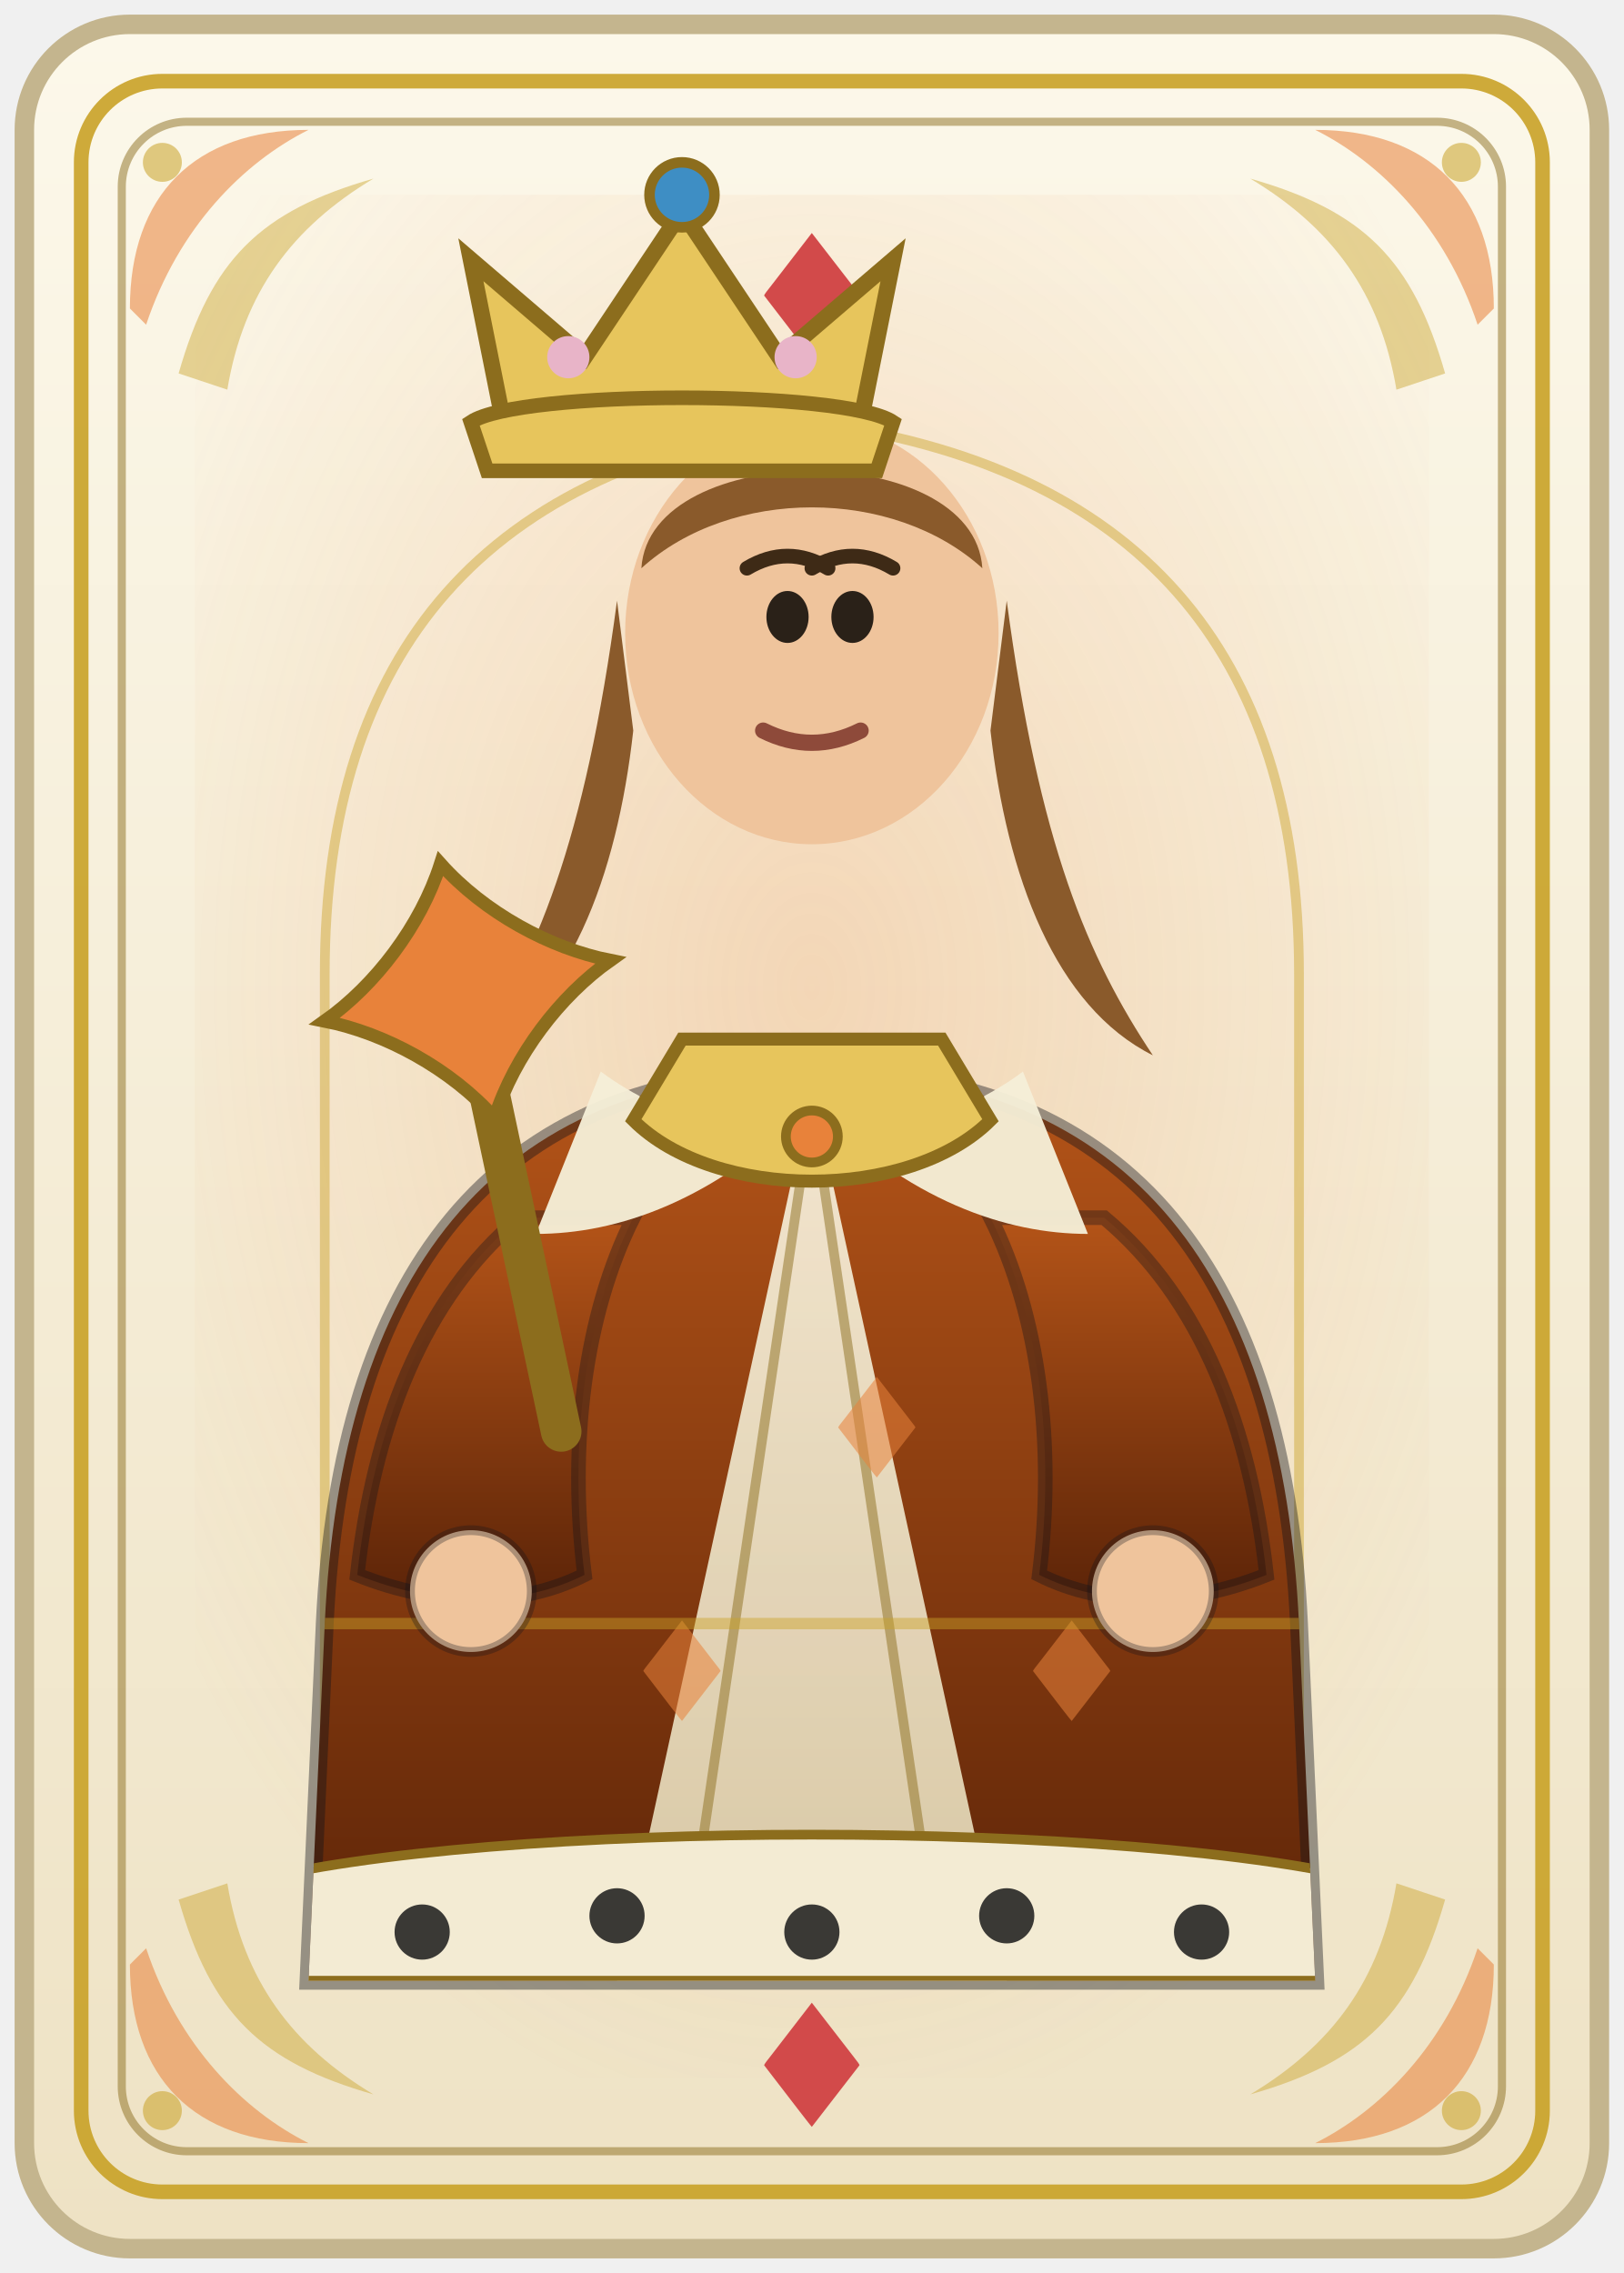
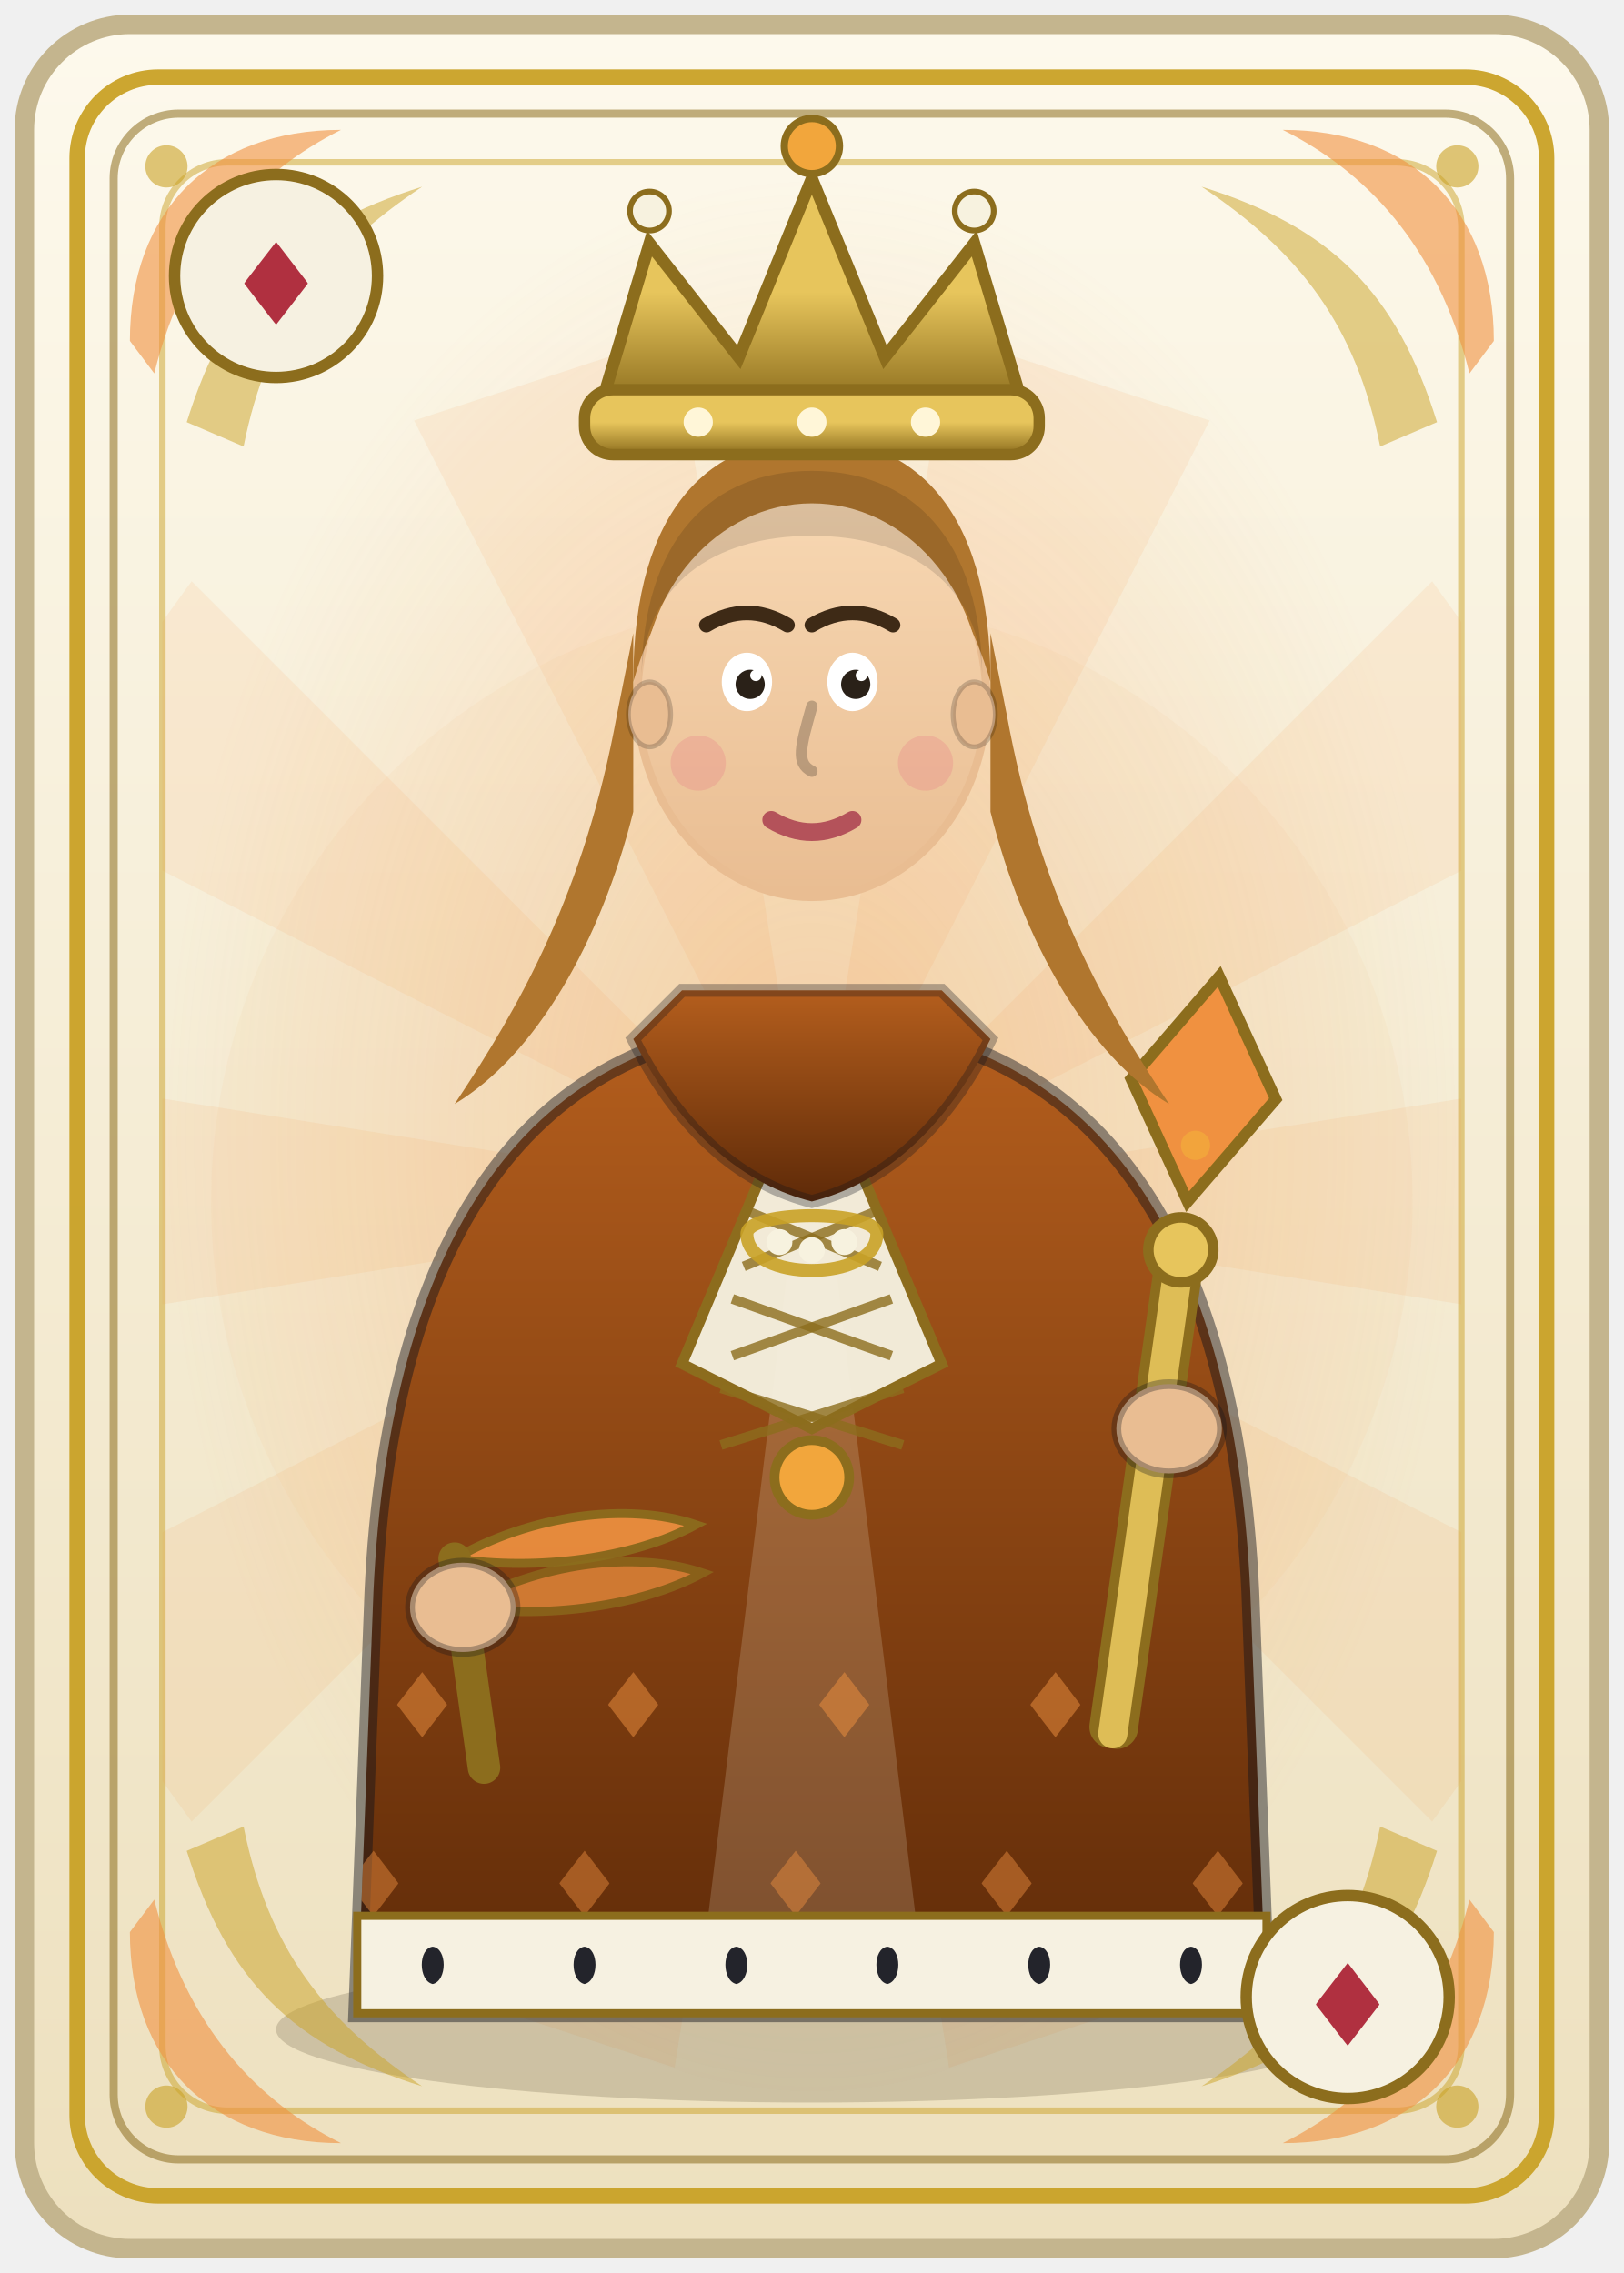
<svg xmlns="http://www.w3.org/2000/svg" viewBox="0 0 200 280">
  <defs>
    <linearGradient id="bg" x1="0" y1="0" x2="0" y2="1">
-       <stop offset="0" stop-color="#FCF8EA" />
-       <stop offset="1" stop-color="#EEE2C4" />
+       <stop offset="0" stop-color="#FDF9EC" />
+       <stop offset="1" stop-color="#EDE0BE" />
    </linearGradient>
    <linearGradient id="robe" x1="0" y1="0" x2="0" y2="1">
-       <stop offset="0" stop-color="#B45418" />
-       <stop offset="1" stop-color="#5C2408" />
+       <stop offset="0" stop-color="#B45E1D" />
+       <stop offset="1" stop-color="#5E2A08" />
    </linearGradient>
-     <linearGradient id="inner" x1="0" y1="0" x2="0" y2="1">
-       <stop offset="0" stop-color="#F8F2DE" />
-       <stop offset="1" stop-color="#E2D5B2" />
+     <linearGradient id="metalGrad" x1="0" y1="0" x2="0" y2="1">
+       <stop offset="0" stop-color="#E7C55C" />
+       <stop offset="0.5" stop-color="#E7C55C" />
+       <stop offset="1" stop-color="#8C6D1D" />
    </linearGradient>
-     <radialGradient id="halo" cx="0.5" cy="0.42" r="0.62">
-       <stop offset="0" stop-color="#E8823A" stop-opacity="0.22" />
-       <stop offset="1" stop-color="#E8823A" stop-opacity="0" />
+     <linearGradient id="skinGrad" x1="0" y1="0" x2="0" y2="1">
+       <stop offset="0" stop-color="#F7D7B2" />
+       <stop offset="1" stop-color="#E9BD92" />
+     </linearGradient>
+     <radialGradient id="halo" cx="0.5" cy="0.5" r="0.5">
+       <stop offset="0" stop-color="#F09140" stop-opacity="0.30" />
+       <stop offset="1" stop-color="#F09140" stop-opacity="0" />
    </radialGradient>
-     <clipPath id="robeClip">
-       <path d="M100 132 C60 132 42 158 40 200 L38 244 L162 244 L160 200 C158 158 140 132 100 132 Z" />
+     <clipPath id="artClip">
+       <rect x="20" y="20" width="160" height="240" rx="8" />
    </clipPath>
  </defs>
  <rect x="3" y="3" width="194" height="274" rx="13" fill="url(#bg)" stroke="#C4B58E" stroke-width="2.4" />
-   <rect x="10" y="10" width="180" height="260" rx="10" fill="none" stroke="#C9A227" stroke-width="1.8" opacity="0.9" />
-   <rect x="15" y="15" width="170" height="250" rx="8" fill="none" stroke="#8C6D1D" stroke-width="1" opacity="0.5" />
-   <g transform="translate(16 16)" opacity="0.55">
-     <path d="M0 22 C0 8 8 0 22 0 C14 4 6 12 2 24 Z" fill="#E8823A" />
-     <path d="M6 30 C10 16 16 10 30 6 C20 12 14 20 12 32 Z" fill="#C9A227" opacity="0.8" />
-     <circle cx="4" cy="4" r="2.4" fill="#C9A227" />
+   <rect x="9.5" y="9.5" width="181" height="261" rx="10" fill="none" stroke="#C9A227" stroke-width="1.9" opacity="0.95" />
+   <rect x="14" y="14" width="172" height="252" rx="8" fill="none" stroke="#8C6D1D" stroke-width="1" opacity="0.55" />
+   <rect x="20" y="20" width="160" height="240" rx="8" fill="none" stroke="#C9A227" stroke-width="0.8" opacity="0.5" />
+   <g clip-path="url(#artClip)">
+     <rect x="20" y="20" width="160" height="240" fill="url(#halo)" />
+     <g clip-path="url(#artClip)">
+       <path d="M100 148 L206.7 131.1 L206.7 164.9 Z" fill="#F09140" opacity="0.10" />
+       <path d="M100 148 L196.2 197.0 L176.4 224.4 Z" fill="#F09140" opacity="0.10" />
+       <path d="M100 148 L149.0 244.2 L116.9 254.7 Z" fill="#F09140" opacity="0.10" />
+       <path d="M100 148 L83.1 254.7 L51.0 244.2 Z" fill="#F09140" opacity="0.10" />
+       <path d="M100 148 L23.6 224.4 L3.8 197.0 Z" fill="#F09140" opacity="0.10" />
+       <path d="M100 148 L-6.7 164.9 L-6.7 131.1 Z" fill="#F09140" opacity="0.10" />
+       <path d="M100 148 L3.8 99.0 L23.6 71.6 Z" fill="#F09140" opacity="0.10" />
+       <path d="M100 148 L51.0 51.8 L83.1 41.3 Z" fill="#F09140" opacity="0.10" />
+       <path d="M100 148 L116.9 41.3 L149.0 51.8 Z" fill="#F09140" opacity="0.10" />
+       <path d="M100 148 L176.4 71.6 L196.2 99.0 Z" fill="#F09140" opacity="0.10" />
+       <circle cx="100" cy="148" r="74" fill="#F09140" opacity="0.05" />
+     </g>
+     <ellipse cx="100" cy="250" rx="66" ry="9" fill="#3A2E14" opacity="0.18" />
  </g>
-   <g transform="translate(184 16) scale(-1 1)" opacity="0.55">
-     <path d="M0 22 C0 8 8 0 22 0 C14 4 6 12 2 24 Z" fill="#E8823A" />
-     <path d="M6 30 C10 16 16 10 30 6 C20 12 14 20 12 32 Z" fill="#C9A227" opacity="0.8" />
-     <circle cx="4" cy="4" r="2.4" fill="#C9A227" />
+   <g transform="translate(16 16)" opacity="0.6">
+     <path d="M0 26 C0 10 10 0 26 0 C16 5 7 14 3 30 Z" fill="#F09140" />
+     <path d="M7 36 C12 20 20 12 36 7 C24 15 17 24 14 39 Z" fill="#C9A227" opacity="0.85" />
+     <circle cx="4.5" cy="4.5" r="2.6" fill="#C9A227" />
  </g>
-   <g transform="translate(16 264) scale(1 -1)" opacity="0.55">
-     <path d="M0 22 C0 8 8 0 22 0 C14 4 6 12 2 24 Z" fill="#E8823A" />
-     <path d="M6 30 C10 16 16 10 30 6 C20 12 14 20 12 32 Z" fill="#C9A227" opacity="0.8" />
-     <circle cx="4" cy="4" r="2.4" fill="#C9A227" />
+   <g transform="translate(184 16) scale(-1 1)" opacity="0.6">
+     <path d="M0 26 C0 10 10 0 26 0 C16 5 7 14 3 30 Z" fill="#F09140" />
+     <path d="M7 36 C12 20 20 12 36 7 C24 15 17 24 14 39 Z" fill="#C9A227" opacity="0.85" />
+     <circle cx="4.5" cy="4.5" r="2.6" fill="#C9A227" />
  </g>
-   <g transform="translate(184 264) scale(-1 -1)" opacity="0.55">
-     <path d="M0 22 C0 8 8 0 22 0 C14 4 6 12 2 24 Z" fill="#E8823A" />
-     <path d="M6 30 C10 16 16 10 30 6 C20 12 14 20 12 32 Z" fill="#C9A227" opacity="0.8" />
-     <circle cx="4" cy="4" r="2.4" fill="#C9A227" />
+   <g transform="translate(16 264) scale(1 -1)" opacity="0.6">
+     <path d="M0 26 C0 10 10 0 26 0 C16 5 7 14 3 30 Z" fill="#F09140" />
+     <path d="M7 36 C12 20 20 12 36 7 C24 15 17 24 14 39 Z" fill="#C9A227" opacity="0.85" />
+     <circle cx="4.5" cy="4.5" r="2.6" fill="#C9A227" />
  </g>
-   <rect x="24" y="24" width="152" height="232" rx="7" fill="url(#halo)" />
-   <path d="M40 244 L40 120 Q40 60 100 52 Q160 60 160 120 L160 244" fill="none" stroke="#C9A227" stroke-width="1.2" opacity="0.45" />
-   <text x="100" y="44" font-size="21" text-anchor="middle" fill="#D24A4A" font-family="Georgia, serif">♦</text>
-   <text x="100" y="262" font-size="21" text-anchor="middle" fill="#D24A4A" font-family="Georgia, serif">♦</text>
+   <g transform="translate(184 264) scale(-1 -1)" opacity="0.6">
+     <path d="M0 26 C0 10 10 0 26 0 C16 5 7 14 3 30 Z" fill="#F09140" />
+     <path d="M7 36 C12 20 20 12 36 7 C24 15 17 24 14 39 Z" fill="#C9A227" opacity="0.85" />
+     <circle cx="4.5" cy="4.5" r="2.6" fill="#C9A227" />
+   </g>
  <g>
-     <path d="M100 132 C60 132 42 158 40 200 L38 244 L162 244 L160 200 C158 158 140 132 100 132 Z" fill="url(#robe)" stroke="#10131B" stroke-opacity="0.4" stroke-width="2.2" />
+     <clipPath id="robeClip">
+       <path d="M100 126 C64 126 48 154 46 196 L44 248 L156 248 L154 196 C152 154 136 126 100 126 Z" />
+     </clipPath>
+     <path d="M100 126 C64 126 48 154 46 196 L44 248 L156 248 L154 196 C152 154 136 126 100 126 Z" fill="url(#robe)" stroke="#10131B" stroke-opacity="0.45" stroke-width="2.2" />
+     <path d="M100 132 L86 246 L114 246 Z" fill="#F6EFD8" opacity="0.18" />
    <g clip-path="url(#robeClip)">
-       <path d="M100 134 L76 244 L124 244 Z" fill="url(#inner)" opacity="0.92" />
-       <path d="M100 136 L84 244 M100 136 L116 244" stroke="#8C6D1D" stroke-width="1.2" opacity="0.5" fill="none" />
-       <text x="60" y="182" font-size="17" text-anchor="middle" fill="#E8823A" opacity="0.55" font-family="Georgia, serif">♦</text>
-       <text x="108" y="182" font-size="17" text-anchor="middle" fill="#E8823A" opacity="0.55" font-family="Georgia, serif">♦</text>
-       <text x="84" y="212" font-size="17" text-anchor="middle" fill="#E8823A" opacity="0.55" font-family="Georgia, serif">♦</text>
-       <text x="132" y="212" font-size="17" text-anchor="middle" fill="#E8823A" opacity="0.55" font-family="Georgia, serif">♦</text>
-       <text x="60" y="240" font-size="17" text-anchor="middle" fill="#E8823A" opacity="0.55" font-family="Georgia, serif">♦</text>
-       <text x="108" y="240" font-size="17" text-anchor="middle" fill="#E8823A" opacity="0.55" font-family="Georgia, serif">♦</text>
-       <path d="M30 232 C60 224 140 224 170 232 L170 244 L30 244 Z" fill="#F3EBD3" stroke="#8C6D1D" stroke-width="1.2" />
-       <g opacity="0.85">
-         <circle cx="52" cy="238" r="3.4" fill="#1A1A1A" />
-         <circle cx="76" cy="236" r="3.4" fill="#1A1A1A" />
-         <circle cx="100" cy="238" r="3.4" fill="#1A1A1A" />
-         <circle cx="124" cy="236" r="3.4" fill="#1A1A1A" />
-         <circle cx="148" cy="238" r="3.4" fill="#1A1A1A" />
-       </g>
-       <path d="M36 200 L164 200" stroke="#C9A227" stroke-width="1.4" opacity="0.45" />
+       <text x="52.0" y="214.0" font-size="11" text-anchor="middle" fill="#F09140" opacity="0.5" font-family="Georgia, serif">♦</text>
+       <text x="78.0" y="214.0" font-size="11" text-anchor="middle" fill="#F09140" opacity="0.5" font-family="Georgia, serif">♦</text>
+       <text x="104.0" y="214.0" font-size="11" text-anchor="middle" fill="#F09140" opacity="0.5" font-family="Georgia, serif">♦</text>
+       <text x="130.0" y="214.0" font-size="11" text-anchor="middle" fill="#F09140" opacity="0.5" font-family="Georgia, serif">♦</text>
+       <text x="46.0" y="236.0" font-size="11" text-anchor="middle" fill="#F09140" opacity="0.45" font-family="Georgia, serif">♦</text>
+       <text x="72.0" y="236.0" font-size="11" text-anchor="middle" fill="#F09140" opacity="0.45" font-family="Georgia, serif">♦</text>
+       <text x="98.0" y="236.0" font-size="11" text-anchor="middle" fill="#F09140" opacity="0.45" font-family="Georgia, serif">♦</text>
+       <text x="124.0" y="236.0" font-size="11" text-anchor="middle" fill="#F09140" opacity="0.45" font-family="Georgia, serif">♦</text>
+       <text x="150.0" y="236.0" font-size="11" text-anchor="middle" fill="#F09140" opacity="0.45" font-family="Georgia, serif">♦</text>
    </g>
-     <path d="M64 150 C52 160 46 176 44 194 C54 198 64 198 72 194 C70 178 72 162 78 150 Z" fill="url(#robe)" stroke="#10131B" stroke-opacity="0.35" stroke-width="1.8" />
-     <path d="M136 150 C148 160 154 176 156 194 C146 198 136 198 128 194 C130 178 128 162 122 150 Z" fill="url(#robe)" stroke="#10131B" stroke-opacity="0.35" stroke-width="1.8" />
-     <circle cx="58" cy="196" r="7.5" fill="#EFC49C" stroke="#10131B" stroke-opacity="0.3" stroke-width="1.2" />
-     <circle cx="142" cy="196" r="7.5" fill="#EFC49C" stroke="#10131B" stroke-opacity="0.3" stroke-width="1.2" />
-     <path d="M100 136 C88 148 76 152 66 152 L74 132 C82 138 92 140 100 140 C108 140 118 138 126 132 L134 152 C124 152 112 148 100 136 Z" fill="#F6EFD8" opacity="0.95" />
-     <path d="M78 138 C88 148 112 148 122 138 L116 128 L84 128 Z" fill="#E7C55C" stroke="#8C6D1D" stroke-width="1.6" />
-     <circle cx="100" cy="140" r="3.2" fill="#E8823A" stroke="#8C6D1D" stroke-width="1.2" />
-     <ellipse cx="100" cy="78" rx="23" ry="26" fill="#EFC49C" />
-     <path d="M76 74 C72 104 66 118 58 130 C70 124 76 108 78 90 Z" fill="#8A5A2B" />
-     <path d="M124 74 C128 104 134 118 142 130 C130 124 124 108 122 90 Z" fill="#8A5A2B" />
-     <path d="M79 70 C80 54 120 54 121 70 C110 60 90 60 79 70 Z" fill="#8A5A2B" />
-     <path d="M62 52 L58 32 L72 44 L84 26 L96 44 L110 32 L106 52 Z" fill="#E7C55C" stroke="#8C6D1D" stroke-width="2" />
-     <circle cx="84" cy="24" r="4" fill="#3E8EC4" stroke="#8C6D1D" stroke-width="1.3" />
-     <path d="M58 52 C64 48 104 48 110 52 L108 58 L60 58 Z" fill="#E7C55C" stroke="#8C6D1D" stroke-width="1.8" />
-     <circle cx="70" cy="44" r="2.6" fill="#E8B4C8" />
-     <circle cx="98" cy="44" r="2.6" fill="#E8B4C8" />
-     <ellipse cx="97" cy="76" rx="2.6" ry="3.2" fill="#2A2118" />
-     <ellipse cx="105" cy="76" rx="2.6" ry="3.2" fill="#2A2118" />
-     <path d="M92 70 Q97 67 102 70" stroke="#3E2A16" stroke-width="1.8" fill="none" stroke-linecap="round" />
-     <path d="M100 70 Q105 67 110 70" stroke="#3E2A16" stroke-width="1.8" fill="none" stroke-linecap="round" />
-     <path d="M94 90 Q100 93 106 90" stroke="#8E4A3A" stroke-width="2" fill="none" stroke-linecap="round" />
-     <g transform="rotate(-12 58 124)">
-       <rect x="55.5" y="128" width="5" height="52" rx="2.5" fill="#8C6D1D" />
-       <path d="M58 106 C62 113 69 119 76 122 C69 125 62 131 58 138 C54 131 47 125 40 122 C47 119 54 113 58 106 Z" fill="#E8823A" stroke="#8C6D1D" stroke-width="1.6" />
+     <path d="M100 130 L84 168 L100 176 L116 168 Z" fill="#F6F1E1" stroke="#8C6D1D" stroke-width="1.3" opacity="0.95" />
+     <path d="M93.0 138 L107.0 145.0" stroke="#8C6D1D" stroke-width="1.2" opacity="0.8" />
+     <path d="M107.0 138 L93.0 145.0" stroke="#8C6D1D" stroke-width="1.2" opacity="0.8" />
+     <path d="M91.6 149 L108.4 156.0" stroke="#8C6D1D" stroke-width="1.2" opacity="0.8" />
+     <path d="M108.4 149 L91.6 156.0" stroke="#8C6D1D" stroke-width="1.2" opacity="0.8" />
+     <path d="M90.2 160 L109.8 167.0" stroke="#8C6D1D" stroke-width="1.2" opacity="0.8" />
+     <path d="M109.8 160 L90.2 167.0" stroke="#8C6D1D" stroke-width="1.2" opacity="0.8" />
+     <path d="M88.8 171 L111.2 178.0" stroke="#8C6D1D" stroke-width="1.2" opacity="0.8" />
+     <path d="M111.2 171 L88.8 178.0" stroke="#8C6D1D" stroke-width="1.2" opacity="0.8" />
+     <path d="M78 128 C84 140 92 146 100 148 C108 146 116 140 122 128 L116 122 L84 122 Z" fill="url(#robe)" stroke="#10131B" stroke-opacity="0.3" stroke-width="1.6" />
+     <path d="M92 152 C92 158 108 158 108 152 C108 149 92 149 92 152 Z" fill="none" stroke="#C9A227" stroke-width="1.6" opacity="0.9" />
+     <circle cx="96" cy="153" r="1.6" fill="#F7F2DF" />
+     <circle cx="100" cy="154" r="1.6" fill="#F7F2DF" />
+     <circle cx="104" cy="153" r="1.6" fill="#F7F2DF" />
+     <circle cx="100" cy="182" r="4.6" fill="#F2A63C" stroke="#8C6D1D" stroke-width="1.2" />
+     <rect x="44" y="236" width="112" height="12" fill="#F6F1E1" stroke="#8C6D1D" stroke-width="1" />
+     <path d="M53.3 239.8 C55.1 240.0 55.1 244.0 53.3 244.4 C51.5 244.0 51.5 240.0 53.3 239.8 Z" fill="#23242B" />
+     <path d="M72.0 239.8 C73.8 240.0 73.8 244.0 72.0 244.4 C70.2 244.0 70.2 240.0 72.0 239.8 Z" fill="#23242B" />
+     <path d="M90.7 239.8 C92.5 240.0 92.5 244.0 90.7 244.4 C88.9 244.0 88.9 240.0 90.7 239.8 Z" fill="#23242B" />
+     <path d="M109.3 239.8 C111.1 240.0 111.1 244.0 109.3 244.4 C107.5 244.0 107.5 240.0 109.3 239.8 Z" fill="#23242B" />
+     <path d="M128.0 239.8 C129.8 240.0 129.8 244.0 128.0 244.4 C126.2 244.0 126.2 240.0 128.0 239.8 Z" fill="#23242B" />
+     <path d="M146.7 239.8 C148.5 240.0 148.5 244.0 146.7 244.4 C144.9 244.0 144.9 240.0 146.7 239.8 Z" fill="#23242B" />
+     <g transform="translate(56 192) rotate(-8)">
+       <path d="M0 0 C10 -4 22 -4 30 0 C22 3 10 3 0 0 Z" fill="#F09140" opacity="0.9" stroke="#8C6D1D" stroke-width="1.1" />
+       <path d="M0 6 C10 2 22 2 30 6 C22 9 10 9 0 6 Z" fill="#F09140" opacity="0.7" stroke="#8C6D1D" stroke-width="1.1" />
+       <rect x="-2" y="-2" width="4" height="30" rx="2" fill="#8C6D1D" />
+     </g>
+     <ellipse cx="57" cy="198" rx="6.5" ry="5.5" fill="#E9BD92" stroke="#10131B" stroke-opacity="0.3" stroke-width="1.2" />
+     <g transform="translate(146 150) rotate(8)">
+       <rect x="-3" y="0" width="6" height="66" rx="2.6" fill="#8C6D1D" />
+       <rect x="-1.8" y="0" width="3.6" height="66" rx="1.8" fill="#E7C55C" opacity="0.9" />
+       <path d="M0 -30 L9 -16 L0 -2 L-9 -16 Z" fill="#F09140" stroke="#8C6D1D" stroke-width="1.4" />
+       <circle cx="0" cy="4" r="4" fill="#E7C55C" stroke="#8C6D1D" stroke-width="1.3" />
+       <circle cx="0" cy="-9" r="1.8" fill="#F2A63C" opacity="0.9" />
+     </g>
+     <ellipse cx="144" cy="176" rx="6.5" ry="5.5" fill="#E9BD92" stroke="#10131B" stroke-opacity="0.3" stroke-width="1.2" />
+     <ellipse cx="100" cy="86" rx="22" ry="25" fill="#E9BD92" />
+     <path d="M76 88 C72 110 64 124 56 136 C66 130 74 116 78 100 L78 78 Z" fill="#B0762E" />
+     <path d="M124 88 C128 110 136 124 144 136 C134 130 126 116 122 100 L122 78 Z" fill="#B0762E" />
+     <path d="M78 84 C78 62 88 54 100 54 C112 54 122 62 122 84 C118 70 110 64 100 64 C90 64 82 70 78 84 Z" fill="#B0762E" />
+     <ellipse cx="100" cy="86" rx="21" ry="24" fill="url(#skinGrad)" />
+     <path d="M79 84 C79 66 88 58 100 58 C112 58 121 66 121 84 C121 72 112 66 100 66 C88 66 79 72 79 84 Z" fill="#000000" opacity="0.12" />
+     <ellipse cx="80" cy="88" rx="2.6" ry="4" fill="#E9BD92" stroke="#00000030" stroke-width="0.6" />
+     <ellipse cx="120" cy="88" rx="2.6" ry="4" fill="#E9BD92" stroke="#00000030" stroke-width="0.6" />
+     <ellipse cx="92" cy="84" rx="3.1" ry="3.6" fill="#FFFFFF" />
+     <circle cx="92.4" cy="84.3" r="1.8" fill="#2A2118" />
+     <circle cx="93.1" cy="83.2" r="0.7" fill="#FFFFFF" />
+     <ellipse cx="105" cy="84" rx="3.1" ry="3.6" fill="#FFFFFF" />
+     <circle cx="105.4" cy="84.3" r="1.8" fill="#2A2118" />
+     <circle cx="106.1" cy="83.2" r="0.7" fill="#FFFFFF" />
+     <path d="M87 77 Q92 74 97 77" stroke="#3E2A16" stroke-width="1.8" fill="none" stroke-linecap="round" />
+     <path d="M100 77 Q105 74 110 77" stroke="#3E2A16" stroke-width="1.8" fill="none" stroke-linecap="round" />
+     <path d="M100 87 C98.6 92 98 94 100 95" stroke="#00000038" stroke-width="1.4" fill="none" stroke-linecap="round" />
+     <path d="M95 101 Q100 104 105 101" stroke="#B4525A" stroke-width="2.2" fill="none" stroke-linecap="round" />
+     <circle cx="86" cy="94" r="3.4" fill="#E88A8A" opacity="0.35" />
+     <circle cx="114" cy="94" r="3.4" fill="#E88A8A" opacity="0.35" />
+     <g transform="translate(100 0)">
+       <path d="M-26 50 L-20 30 L-9 44 L0 22 L9 44 L20 30 L26 50 Z" fill="url(#metalGrad)" stroke="#8C6D1D" stroke-width="1.5" />
+       <circle cx="0" cy="18" r="3.4" fill="#F2A63C" stroke="#8C6D1D" stroke-width="0.9" />
+       <circle cx="-20" cy="26" r="2.4" fill="#F7F2DF" stroke="#8C6D1D" stroke-width="0.7" />
+       <circle cx="20" cy="26" r="2.4" fill="#F7F2DF" stroke="#8C6D1D" stroke-width="0.7" />
+       <rect x="-28" y="48" width="56" height="8" rx="3.5" fill="url(#metalGrad)" stroke="#8C6D1D" stroke-width="1.4" />
+       <circle cx="-14" cy="52" r="1.8" fill="#FFF6D8" />
+       <circle cx="0" cy="52" r="1.8" fill="#FFF6D8" />
+       <circle cx="14" cy="52" r="1.8" fill="#FFF6D8" />
    </g>
  </g>
+   <g>
+     <circle cx="34" cy="34" r="12.5" fill="#F6F1E1" stroke="#8C6D1D" stroke-width="1.4" />
+     <text x="34" y="40" font-size="14" text-anchor="middle" fill="#B03040" font-family="Georgia, serif" font-weight="bold">♦</text>
+     <circle cx="166" cy="246" r="12.5" fill="#F6F1E1" stroke="#8C6D1D" stroke-width="1.4" />
+     <text x="166" y="252" font-size="14" text-anchor="middle" fill="#B03040" font-family="Georgia, serif" font-weight="bold">♦</text>
+   </g>
</svg>
